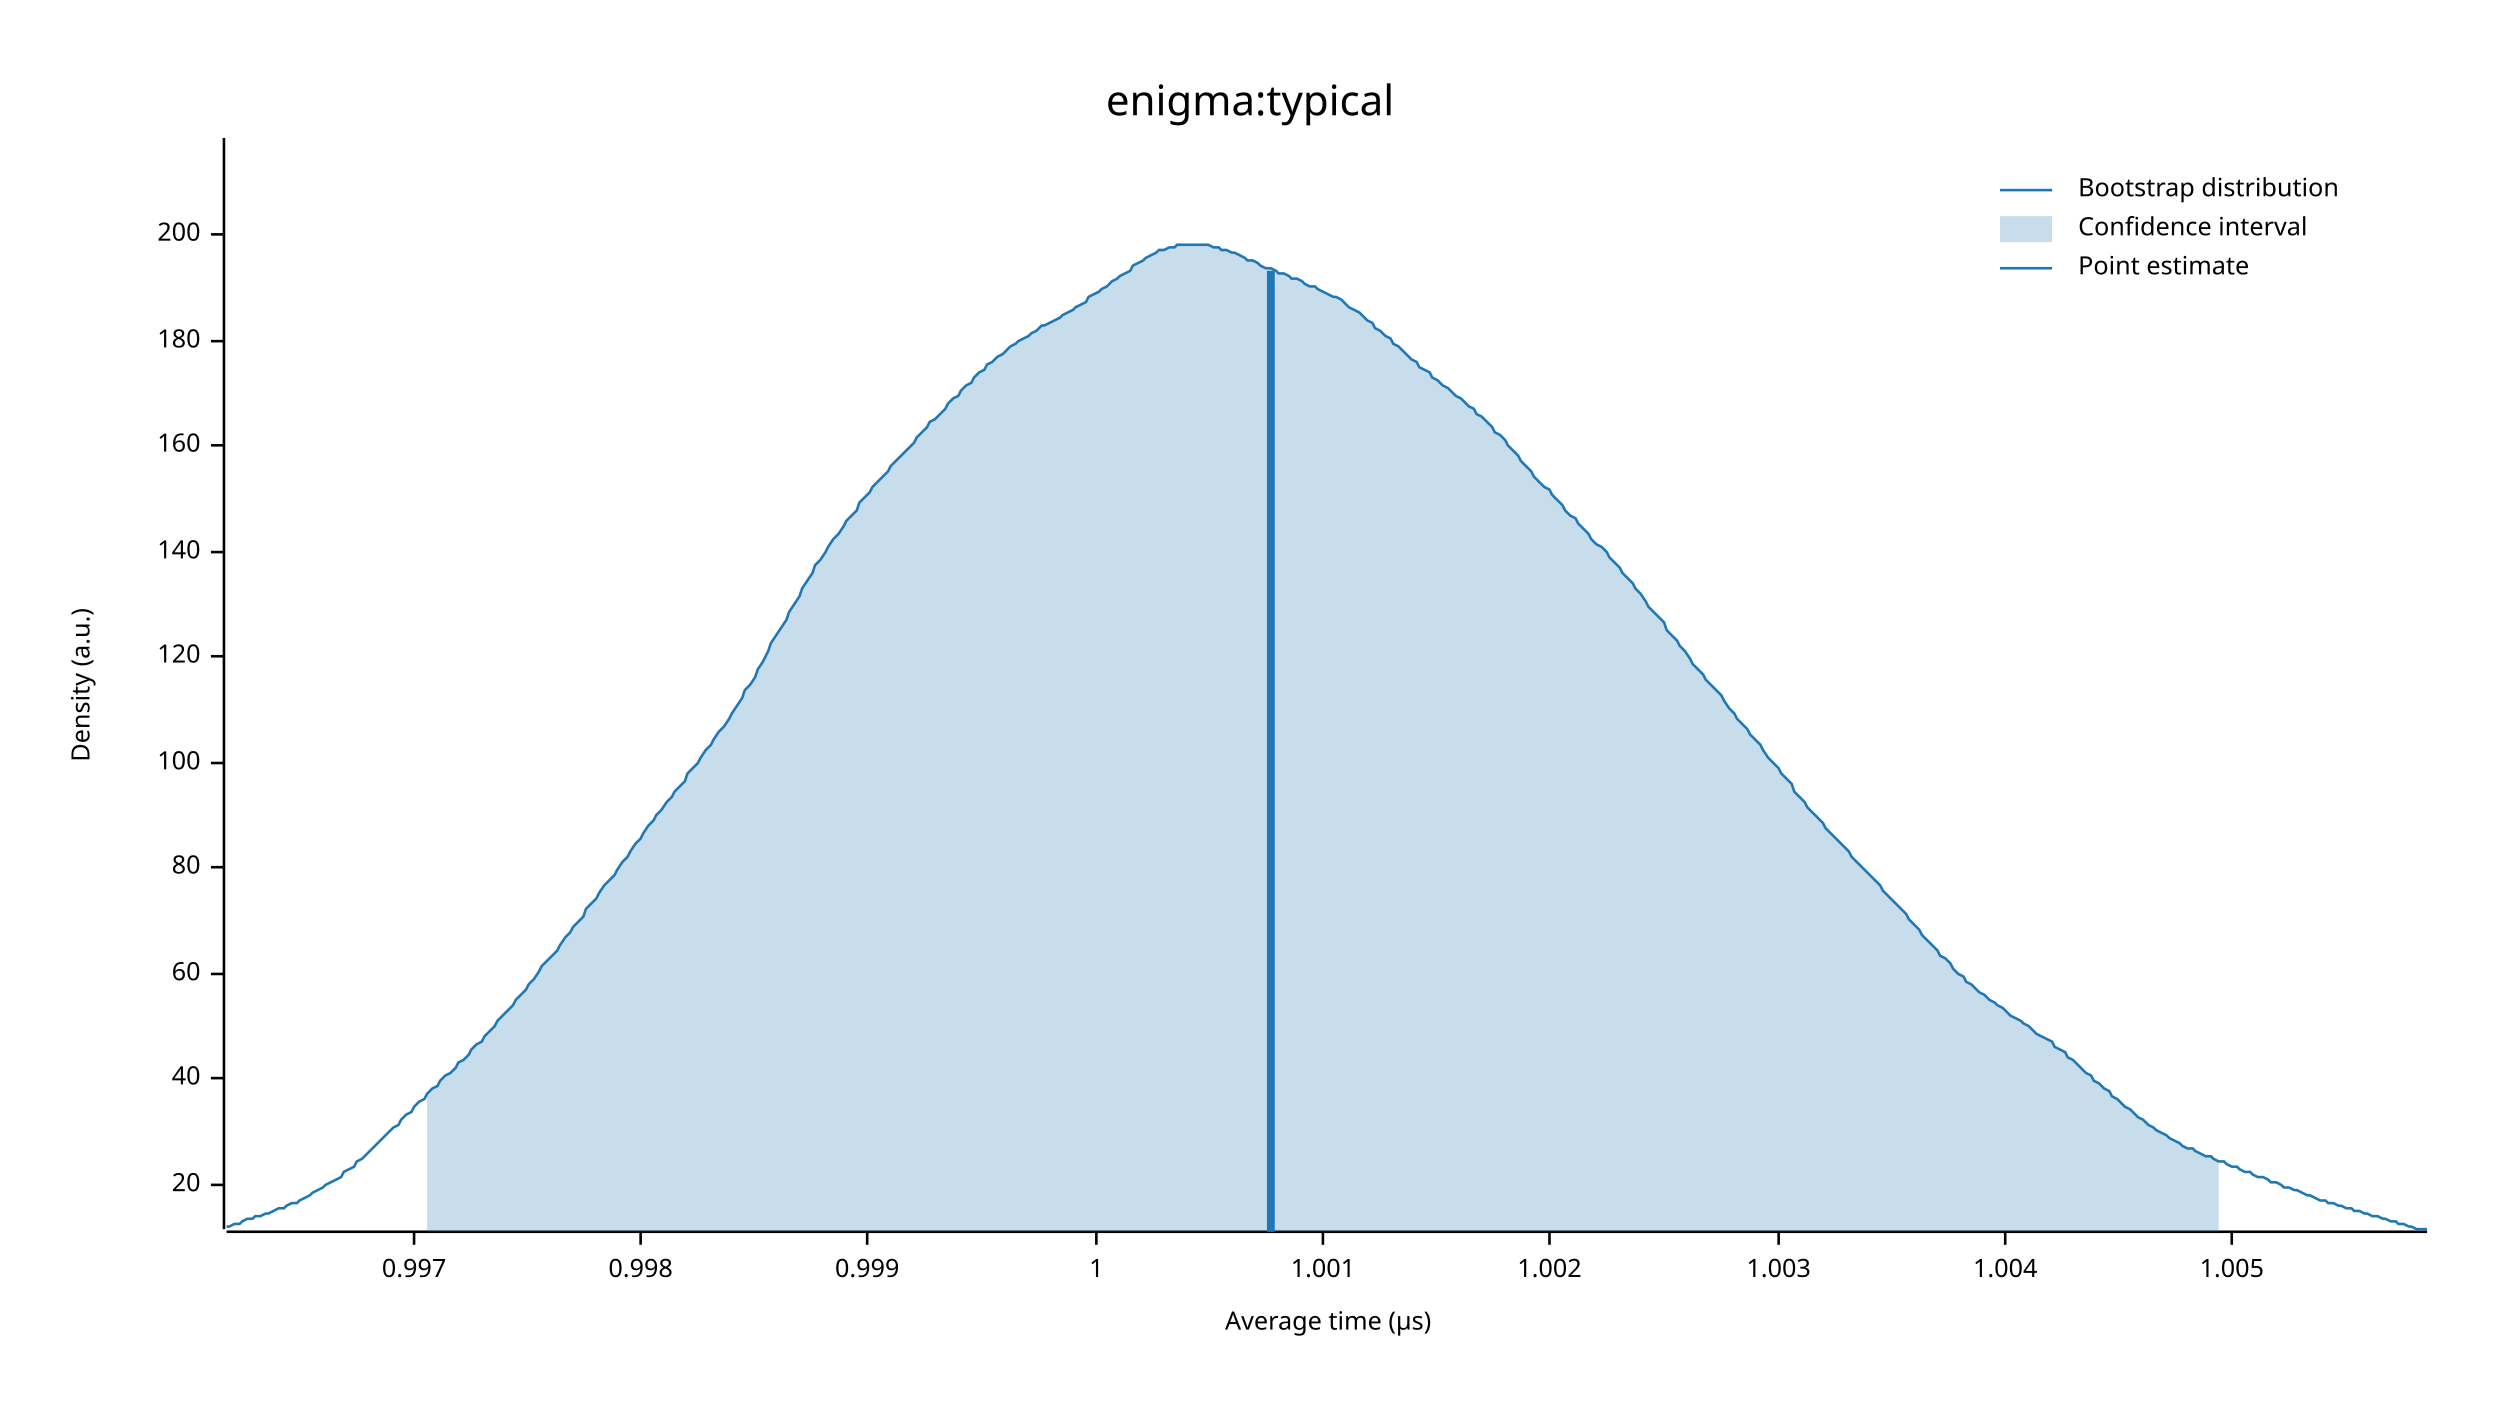
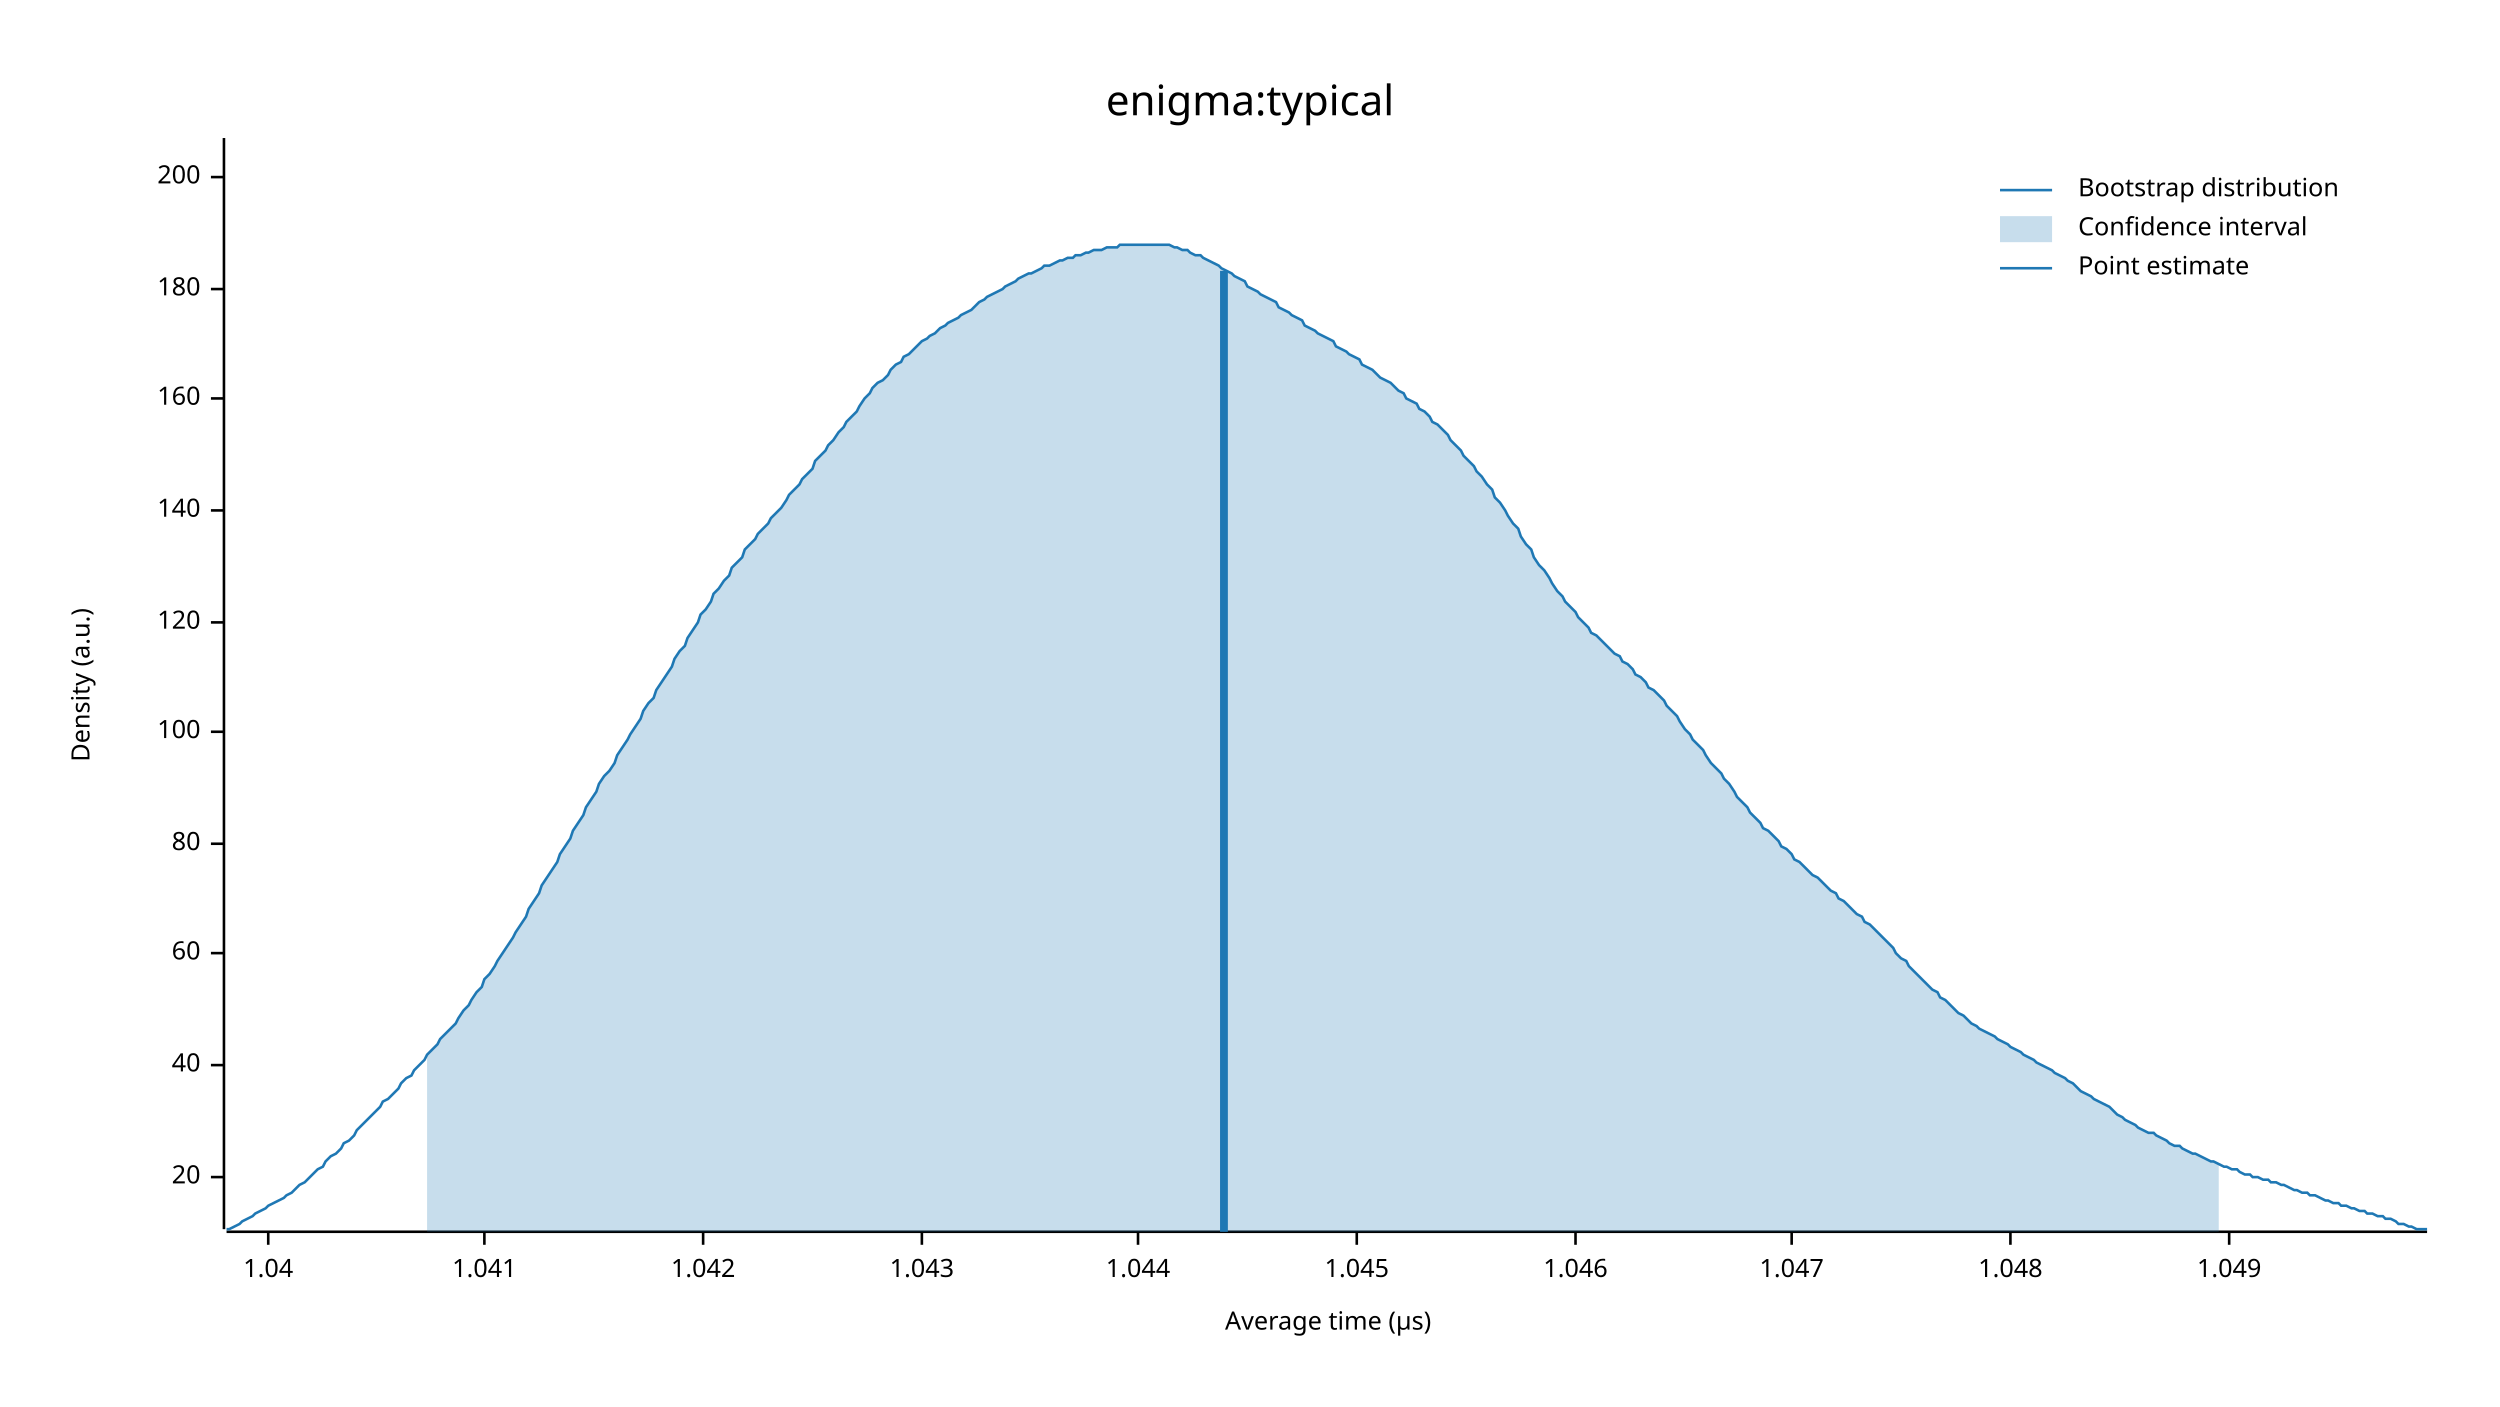
<svg xmlns="http://www.w3.org/2000/svg" width="960" height="540" viewBox="0 0 960 540">
  <text x="480" y="32" dy="0.76em" text-anchor="middle" font-family="sans-serif" font-size="16.129" opacity="1" fill="#000000">
enigma:typical
</text>
  <text x="27" y="263" dy="0.76em" text-anchor="middle" font-family="sans-serif" font-size="9.677" opacity="1" fill="#000000" transform="rotate(270, 27, 263)">
Density (a.u.)
</text>
  <text x="510" y="513" dy="-0.5ex" text-anchor="middle" font-family="sans-serif" font-size="9.677" opacity="1" fill="#000000">
Average time (µs)
</text>
  <polyline fill="none" opacity="1" stroke="#000000" stroke-width="1" points="86,53 86,472 " />
-   <text x="77" y="455" dy="0.5ex" text-anchor="end" font-family="sans-serif" font-size="9.677" opacity="1" fill="#000000">
+   <text x="77" y="452" dy="0.5ex" text-anchor="end" font-family="sans-serif" font-size="9.677" opacity="1" fill="#000000">
20
</text>
-   <polyline fill="none" opacity="1" stroke="#000000" stroke-width="1" points="81,455 86,455 " />
-   <text x="77" y="414" dy="0.5ex" text-anchor="end" font-family="sans-serif" font-size="9.677" opacity="1" fill="#000000">
+   <polyline fill="none" opacity="1" stroke="#000000" stroke-width="1" points="81,452 86,452 " />
+   <text x="77" y="409" dy="0.5ex" text-anchor="end" font-family="sans-serif" font-size="9.677" opacity="1" fill="#000000">
40
</text>
-   <polyline fill="none" opacity="1" stroke="#000000" stroke-width="1" points="81,414 86,414 " />
-   <text x="77" y="374" dy="0.5ex" text-anchor="end" font-family="sans-serif" font-size="9.677" opacity="1" fill="#000000">
+   <polyline fill="none" opacity="1" stroke="#000000" stroke-width="1" points="81,409 86,409 " />
+   <text x="77" y="366" dy="0.5ex" text-anchor="end" font-family="sans-serif" font-size="9.677" opacity="1" fill="#000000">
60
</text>
-   <polyline fill="none" opacity="1" stroke="#000000" stroke-width="1" points="81,374 86,374 " />
-   <text x="77" y="333" dy="0.5ex" text-anchor="end" font-family="sans-serif" font-size="9.677" opacity="1" fill="#000000">
+   <polyline fill="none" opacity="1" stroke="#000000" stroke-width="1" points="81,366 86,366 " />
+   <text x="77" y="324" dy="0.5ex" text-anchor="end" font-family="sans-serif" font-size="9.677" opacity="1" fill="#000000">
80
</text>
-   <polyline fill="none" opacity="1" stroke="#000000" stroke-width="1" points="81,333 86,333 " />
-   <text x="77" y="293" dy="0.5ex" text-anchor="end" font-family="sans-serif" font-size="9.677" opacity="1" fill="#000000">
+   <polyline fill="none" opacity="1" stroke="#000000" stroke-width="1" points="81,324 86,324 " />
+   <text x="77" y="281" dy="0.5ex" text-anchor="end" font-family="sans-serif" font-size="9.677" opacity="1" fill="#000000">
100
</text>
-   <polyline fill="none" opacity="1" stroke="#000000" stroke-width="1" points="81,293 86,293 " />
-   <text x="77" y="252" dy="0.5ex" text-anchor="end" font-family="sans-serif" font-size="9.677" opacity="1" fill="#000000">
+   <polyline fill="none" opacity="1" stroke="#000000" stroke-width="1" points="81,281 86,281 " />
+   <text x="77" y="239" dy="0.5ex" text-anchor="end" font-family="sans-serif" font-size="9.677" opacity="1" fill="#000000">
120
</text>
-   <polyline fill="none" opacity="1" stroke="#000000" stroke-width="1" points="81,252 86,252 " />
-   <text x="77" y="212" dy="0.5ex" text-anchor="end" font-family="sans-serif" font-size="9.677" opacity="1" fill="#000000">
+   <polyline fill="none" opacity="1" stroke="#000000" stroke-width="1" points="81,239 86,239 " />
+   <text x="77" y="196" dy="0.5ex" text-anchor="end" font-family="sans-serif" font-size="9.677" opacity="1" fill="#000000">
140
</text>
-   <polyline fill="none" opacity="1" stroke="#000000" stroke-width="1" points="81,212 86,212 " />
-   <text x="77" y="171" dy="0.5ex" text-anchor="end" font-family="sans-serif" font-size="9.677" opacity="1" fill="#000000">
+   <polyline fill="none" opacity="1" stroke="#000000" stroke-width="1" points="81,196 86,196 " />
+   <text x="77" y="153" dy="0.5ex" text-anchor="end" font-family="sans-serif" font-size="9.677" opacity="1" fill="#000000">
160
</text>
-   <polyline fill="none" opacity="1" stroke="#000000" stroke-width="1" points="81,171 86,171 " />
-   <text x="77" y="131" dy="0.5ex" text-anchor="end" font-family="sans-serif" font-size="9.677" opacity="1" fill="#000000">
+   <polyline fill="none" opacity="1" stroke="#000000" stroke-width="1" points="81,153 86,153 " />
+   <text x="77" y="111" dy="0.5ex" text-anchor="end" font-family="sans-serif" font-size="9.677" opacity="1" fill="#000000">
180
</text>
-   <polyline fill="none" opacity="1" stroke="#000000" stroke-width="1" points="81,131 86,131 " />
-   <text x="77" y="90" dy="0.5ex" text-anchor="end" font-family="sans-serif" font-size="9.677" opacity="1" fill="#000000">
+   <polyline fill="none" opacity="1" stroke="#000000" stroke-width="1" points="81,111 86,111 " />
+   <text x="77" y="68" dy="0.5ex" text-anchor="end" font-family="sans-serif" font-size="9.677" opacity="1" fill="#000000">
200
</text>
-   <polyline fill="none" opacity="1" stroke="#000000" stroke-width="1" points="81,90 86,90 " />
+   <polyline fill="none" opacity="1" stroke="#000000" stroke-width="1" points="81,68 86,68 " />
  <polyline fill="none" opacity="1" stroke="#000000" stroke-width="1" points="87,473 932,473 " />
-   <text x="159" y="483" dy="0.76em" text-anchor="middle" font-family="sans-serif" font-size="9.677" opacity="1" fill="#000000">
- 0.997
+   <text x="103" y="483" dy="0.76em" text-anchor="middle" font-family="sans-serif" font-size="9.677" opacity="1" fill="#000000">
+ 1.04
</text>
-   <polyline fill="none" opacity="1" stroke="#000000" stroke-width="1" points="159,473 159,478 " />
-   <text x="246" y="483" dy="0.76em" text-anchor="middle" font-family="sans-serif" font-size="9.677" opacity="1" fill="#000000">
- 0.998
+   <polyline fill="none" opacity="1" stroke="#000000" stroke-width="1" points="103,473 103,478 " />
+   <text x="186" y="483" dy="0.76em" text-anchor="middle" font-family="sans-serif" font-size="9.677" opacity="1" fill="#000000">
+ 1.041
</text>
-   <polyline fill="none" opacity="1" stroke="#000000" stroke-width="1" points="246,473 246,478 " />
-   <text x="333" y="483" dy="0.76em" text-anchor="middle" font-family="sans-serif" font-size="9.677" opacity="1" fill="#000000">
- 0.999
+   <polyline fill="none" opacity="1" stroke="#000000" stroke-width="1" points="186,473 186,478 " />
+   <text x="270" y="483" dy="0.76em" text-anchor="middle" font-family="sans-serif" font-size="9.677" opacity="1" fill="#000000">
+ 1.042
</text>
-   <polyline fill="none" opacity="1" stroke="#000000" stroke-width="1" points="333,473 333,478 " />
-   <text x="421" y="483" dy="0.76em" text-anchor="middle" font-family="sans-serif" font-size="9.677" opacity="1" fill="#000000">
- 1
+   <polyline fill="none" opacity="1" stroke="#000000" stroke-width="1" points="270,473 270,478 " />
+   <text x="354" y="483" dy="0.76em" text-anchor="middle" font-family="sans-serif" font-size="9.677" opacity="1" fill="#000000">
+ 1.043
</text>
-   <polyline fill="none" opacity="1" stroke="#000000" stroke-width="1" points="421,473 421,478 " />
-   <text x="508" y="483" dy="0.76em" text-anchor="middle" font-family="sans-serif" font-size="9.677" opacity="1" fill="#000000">
- 1.001
+   <polyline fill="none" opacity="1" stroke="#000000" stroke-width="1" points="354,473 354,478 " />
+   <text x="437" y="483" dy="0.76em" text-anchor="middle" font-family="sans-serif" font-size="9.677" opacity="1" fill="#000000">
+ 1.044
</text>
-   <polyline fill="none" opacity="1" stroke="#000000" stroke-width="1" points="508,473 508,478 " />
-   <text x="595" y="483" dy="0.76em" text-anchor="middle" font-family="sans-serif" font-size="9.677" opacity="1" fill="#000000">
- 1.002
+   <polyline fill="none" opacity="1" stroke="#000000" stroke-width="1" points="437,473 437,478 " />
+   <text x="521" y="483" dy="0.76em" text-anchor="middle" font-family="sans-serif" font-size="9.677" opacity="1" fill="#000000">
+ 1.045
</text>
-   <polyline fill="none" opacity="1" stroke="#000000" stroke-width="1" points="595,473 595,478 " />
-   <text x="683" y="483" dy="0.76em" text-anchor="middle" font-family="sans-serif" font-size="9.677" opacity="1" fill="#000000">
- 1.003
+   <polyline fill="none" opacity="1" stroke="#000000" stroke-width="1" points="521,473 521,478 " />
+   <text x="605" y="483" dy="0.76em" text-anchor="middle" font-family="sans-serif" font-size="9.677" opacity="1" fill="#000000">
+ 1.046
</text>
-   <polyline fill="none" opacity="1" stroke="#000000" stroke-width="1" points="683,473 683,478 " />
-   <text x="770" y="483" dy="0.76em" text-anchor="middle" font-family="sans-serif" font-size="9.677" opacity="1" fill="#000000">
- 1.004
+   <polyline fill="none" opacity="1" stroke="#000000" stroke-width="1" points="605,473 605,478 " />
+   <text x="688" y="483" dy="0.76em" text-anchor="middle" font-family="sans-serif" font-size="9.677" opacity="1" fill="#000000">
+ 1.047
</text>
-   <polyline fill="none" opacity="1" stroke="#000000" stroke-width="1" points="770,473 770,478 " />
-   <text x="857" y="483" dy="0.76em" text-anchor="middle" font-family="sans-serif" font-size="9.677" opacity="1" fill="#000000">
- 1.005
+   <polyline fill="none" opacity="1" stroke="#000000" stroke-width="1" points="688,473 688,478 " />
+   <text x="772" y="483" dy="0.76em" text-anchor="middle" font-family="sans-serif" font-size="9.677" opacity="1" fill="#000000">
+ 1.048
</text>
-   <polyline fill="none" opacity="1" stroke="#000000" stroke-width="1" points="857,473 857,478 " />
-   <polyline fill="none" opacity="1" stroke="#1F78B4" stroke-width="1" points="87,471 88,471 90,470 92,470 93,469 95,468 97,468 98,467 100,467 102,466 103,466 105,465 107,464 109,464 110,463 112,462 114,462 115,461 117,460 119,459 120,458 122,457 124,456 125,455 127,454 129,453 131,452 132,450 134,449 136,448 137,446 139,445 141,443 142,442 144,440 146,438 147,437 149,435 151,433 153,432 154,430 156,428 158,427 159,425 161,423 163,422 164,420 166,418 168,417 169,415 171,413 173,412 175,410 176,408 178,407 180,405 181,403 183,401 185,400 186,398 188,396 190,394 191,392 193,390 195,388 197,386 198,384 200,382 202,380 203,378 205,376 207,373 208,371 210,369 212,367 214,365 215,363 217,360 219,358 220,356 222,354 224,352 225,349 227,347 229,345 230,343 232,340 234,338 236,336 237,334 239,331 241,329 242,327 244,324 246,322 247,320 249,317 251,315 252,313 254,311 256,308 258,306 259,304 261,302 263,300 264,297 266,295 268,293 269,291 271,288 273,286 274,284 276,281 278,279 280,276 281,274 283,271 285,268 286,265 288,263 290,260 291,257 293,254 295,250 296,247 298,244 300,241 302,238 303,235 305,232 307,229 308,226 310,223 312,220 313,217 315,215 317,212 318,210 320,207 322,205 324,202 325,200 327,198 329,196 330,193 332,191 334,189 335,187 337,185 339,183 341,181 342,179 344,177 346,175 347,174 349,172 351,170 352,168 354,166 356,164 357,162 359,161 361,159 363,157 364,155 366,153 368,152 369,150 371,148 373,147 374,145 376,143 378,142 379,140 381,139 383,137 385,136 386,135 388,133 390,132 391,131 393,130 395,129 396,128 398,127 400,125 401,125 403,124 405,123 407,122 408,121 410,120 412,119 413,118 415,117 417,116 418,114 420,113 422,112 423,111 425,110 427,108 429,107 430,106 432,105 434,104 435,102 437,101 439,100 440,99 442,98 444,97 445,96 447,96 449,95 451,95 452,94 454,94 456,94 457,94 459,94 461,94 462,94 464,94 466,95 468,95 469,96 471,96 473,97 474,97 476,98 478,99 479,100 481,100 483,101 484,102 486,103 488,103 490,104 491,105 493,105 495,106 496,107 498,107 500,108 501,109 503,110 505,110 506,111 508,112 510,113 512,114 513,114 515,115 517,117 518,118 520,119 522,120 523,121 525,123 527,124 528,126 530,127 532,129 534,130 535,132 537,133 539,135 540,136 542,138 544,139 545,141 547,142 549,143 550,145 552,146 554,148 556,149 557,150 559,152 561,153 562,154 564,156 566,157 567,159 569,160 571,162 573,164 574,166 576,167 578,169 579,171 581,173 583,175 584,177 586,179 588,181 589,183 591,185 593,187 595,188 596,190 598,192 600,194 601,196 603,198 605,199 606,201 608,203 610,205 611,207 613,209 615,210 617,212 618,214 620,216 622,218 623,220 625,222 627,224 628,226 630,228 632,231 633,233 635,235 637,237 639,239 640,242 642,244 644,246 645,248 647,250 649,253 650,255 652,257 654,259 655,261 657,263 659,265 661,267 662,269 664,272 666,274 667,276 669,278 671,280 672,282 674,284 676,286 677,288 679,291 681,293 683,295 684,297 686,299 688,301 689,304 691,306 693,308 694,310 696,312 698,314 700,316 701,318 703,320 705,322 706,323 708,325 710,327 711,329 713,331 715,333 716,334 718,336 720,338 722,340 723,342 725,344 727,346 728,347 730,349 732,351 733,353 735,355 737,357 738,359 740,361 742,363 744,365 745,367 747,368 749,370 750,372 752,374 754,375 755,377 757,378 759,380 760,381 762,382 764,384 766,385 767,386 769,387 771,389 772,390 774,391 776,392 777,393 779,394 781,396 782,397 784,398 786,399 788,400 789,402 791,403 793,404 794,406 796,407 798,409 799,410 801,412 803,413 804,415 806,416 808,418 810,419 811,421 813,422 815,424 816,425 818,426 820,428 821,429 823,430 825,432 827,433 828,434 830,435 832,436 833,437 835,438 837,439 838,440 840,441 842,441 843,442 845,443 847,444 849,444 850,445 852,446 854,446 855,447 857,448 859,448 860,449 862,450 864,450 865,451 867,452 869,452 871,453 872,454 874,454 876,455 877,456 879,456 881,457 882,457 884,458 886,459 887,459 889,460 891,461 893,461 894,462 896,462 898,463 899,463 901,464 903,464 904,465 906,465 908,466 909,466 911,467 913,467 915,468 916,468 918,469 920,469 921,470 923,470 925,471 926,471 928,472 930,472 932,472 " />
-   <polygon opacity="0.25" fill="#1F78B4" points="164,420 166,418 168,417 169,415 171,413 173,412 175,410 176,408 178,407 180,405 181,403 183,401 185,400 186,398 188,396 190,394 191,392 193,390 195,388 197,386 198,384 200,382 202,380 203,378 205,376 207,373 208,371 210,369 212,367 214,365 215,363 217,360 219,358 220,356 222,354 224,352 225,349 227,347 229,345 230,343 232,340 234,338 236,336 237,334 239,331 241,329 242,327 244,324 246,322 247,320 249,317 251,315 252,313 254,311 256,308 258,306 259,304 261,302 263,300 264,297 266,295 268,293 269,291 271,288 273,286 274,284 276,281 278,279 280,276 281,274 283,271 285,268 286,265 288,263 290,260 291,257 293,254 295,250 296,247 298,244 300,241 302,238 303,235 305,232 307,229 308,226 310,223 312,220 313,217 315,215 317,212 318,210 320,207 322,205 324,202 325,200 327,198 329,196 330,193 332,191 334,189 335,187 337,185 339,183 341,181 342,179 344,177 346,175 347,174 349,172 351,170 352,168 354,166 356,164 357,162 359,161 361,159 363,157 364,155 366,153 368,152 369,150 371,148 373,147 374,145 376,143 378,142 379,140 381,139 383,137 385,136 386,135 388,133 390,132 391,131 393,130 395,129 396,128 398,127 400,125 401,125 403,124 405,123 407,122 408,121 410,120 412,119 413,118 415,117 417,116 418,114 420,113 422,112 423,111 425,110 427,108 429,107 430,106 432,105 434,104 435,102 437,101 439,100 440,99 442,98 444,97 445,96 447,96 449,95 451,95 452,94 454,94 456,94 457,94 459,94 461,94 462,94 464,94 466,95 468,95 469,96 471,96 473,97 474,97 476,98 478,99 479,100 481,100 483,101 484,102 486,103 488,103 490,104 491,105 493,105 495,106 496,107 498,107 500,108 501,109 503,110 505,110 506,111 508,112 510,113 512,114 513,114 515,115 517,117 518,118 520,119 522,120 523,121 525,123 527,124 528,126 530,127 532,129 534,130 535,132 537,133 539,135 540,136 542,138 544,139 545,141 547,142 549,143 550,145 552,146 554,148 556,149 557,150 559,152 561,153 562,154 564,156 566,157 567,159 569,160 571,162 573,164 574,166 576,167 578,169 579,171 581,173 583,175 584,177 586,179 588,181 589,183 591,185 593,187 595,188 596,190 598,192 600,194 601,196 603,198 605,199 606,201 608,203 610,205 611,207 613,209 615,210 617,212 618,214 620,216 622,218 623,220 625,222 627,224 628,226 630,228 632,231 633,233 635,235 637,237 639,239 640,242 642,244 644,246 645,248 647,250 649,253 650,255 652,257 654,259 655,261 657,263 659,265 661,267 662,269 664,272 666,274 667,276 669,278 671,280 672,282 674,284 676,286 677,288 679,291 681,293 683,295 684,297 686,299 688,301 689,304 691,306 693,308 694,310 696,312 698,314 700,316 701,318 703,320 705,322 706,323 708,325 710,327 711,329 713,331 715,333 716,334 718,336 720,338 722,340 723,342 725,344 727,346 728,347 730,349 732,351 733,353 735,355 737,357 738,359 740,361 742,363 744,365 745,367 747,368 749,370 750,372 752,374 754,375 755,377 757,378 759,380 760,381 762,382 764,384 766,385 767,386 769,387 771,389 772,390 774,391 776,392 777,393 779,394 781,396 782,397 784,398 786,399 788,400 789,402 791,403 793,404 794,406 796,407 798,409 799,410 801,412 803,413 804,415 806,416 808,418 810,419 811,421 813,422 815,424 816,425 818,426 820,428 821,429 823,430 825,432 827,433 828,434 830,435 832,436 833,437 835,438 837,439 838,440 840,441 842,441 843,442 845,443 847,444 849,444 850,445 852,446 852,473 164,473 " />
-   <polyline fill="none" opacity="1" stroke="#1F78B4" stroke-width="3" points="488,473 488,104 " />
+   <polyline fill="none" opacity="1" stroke="#000000" stroke-width="1" points="772,473 772,478 " />
+   <text x="856" y="483" dy="0.76em" text-anchor="middle" font-family="sans-serif" font-size="9.677" opacity="1" fill="#000000">
+ 1.049
+ </text>
+   <polyline fill="none" opacity="1" stroke="#000000" stroke-width="1" points="856,473 856,478 " />
+   <polyline fill="none" opacity="1" stroke="#1F78B4" stroke-width="1" points="87,472 88,472 90,471 92,470 93,469 95,468 97,467 98,466 100,465 102,464 103,463 105,462 107,461 109,460 110,459 112,458 114,456 115,455 117,454 119,452 120,451 122,449 124,448 125,446 127,444 129,443 131,441 132,439 134,438 136,436 137,434 139,432 141,430 142,429 144,427 146,425 147,423 149,422 151,420 153,418 154,416 156,414 158,413 159,411 161,409 163,407 164,405 166,403 168,401 169,399 171,397 173,395 175,393 176,391 178,388 180,386 181,384 183,381 185,379 186,376 188,374 190,371 191,369 193,366 195,363 197,360 198,358 200,355 202,352 203,349 205,346 207,343 208,340 210,337 212,334 214,331 215,328 217,325 219,322 220,319 222,316 224,313 225,310 227,307 229,304 230,301 232,298 234,296 236,293 237,290 239,287 241,284 242,282 244,279 246,276 247,273 249,270 251,268 252,265 254,262 256,259 258,256 259,253 261,250 263,248 264,245 266,242 268,239 269,236 271,234 273,231 274,228 276,226 278,223 280,221 281,218 283,216 285,214 286,211 288,209 290,207 291,205 293,203 295,201 296,199 298,197 300,195 302,192 303,190 305,188 307,186 308,184 310,182 312,180 313,177 315,175 317,173 318,171 320,169 322,166 324,164 325,162 327,160 329,158 330,156 332,153 334,151 335,149 337,147 339,146 341,144 342,142 344,140 346,139 347,137 349,136 351,134 352,133 354,131 356,130 357,129 359,128 361,126 363,125 364,124 366,123 368,122 369,121 371,120 373,119 374,118 376,116 378,115 379,114 381,113 383,112 385,111 386,110 388,109 390,108 391,107 393,106 395,105 396,105 398,104 400,103 401,102 403,102 405,101 407,100 408,100 410,99 412,99 413,98 415,98 417,97 418,97 420,96 422,96 423,96 425,95 427,95 429,95 430,94 432,94 434,94 435,94 437,94 439,94 440,94 442,94 444,94 445,94 447,94 449,94 451,95 452,95 454,96 456,96 457,97 459,98 461,98 462,99 464,100 466,101 468,102 469,103 471,104 473,105 474,106 476,107 478,108 479,110 481,111 483,112 484,113 486,114 488,115 490,116 491,118 493,119 495,120 496,121 498,122 500,123 501,125 503,126 505,127 506,128 508,129 510,130 512,131 513,133 515,134 517,135 518,136 520,137 522,138 523,140 525,141 527,142 528,143 530,145 532,146 534,147 535,148 537,150 539,151 540,153 542,154 544,155 545,157 547,158 549,160 550,162 552,163 554,165 556,167 557,169 559,171 561,173 562,175 564,177 566,179 567,181 569,183 571,186 573,188 574,191 576,193 578,196 579,198 581,201 583,203 584,206 586,209 588,211 589,214 591,217 593,219 595,222 596,224 598,227 600,229 601,231 603,233 605,235 606,237 608,239 610,241 611,243 613,244 615,246 617,248 618,249 620,251 622,252 623,254 625,255 627,257 628,259 630,260 632,262 633,264 635,265 637,267 639,269 640,271 642,273 644,275 645,277 647,280 649,282 650,284 652,286 654,288 655,290 657,293 659,295 661,297 662,299 664,301 666,304 667,306 669,308 671,310 672,312 674,314 676,316 677,318 679,319 681,321 683,323 684,325 686,326 688,328 689,330 691,331 693,333 694,334 696,336 698,337 700,339 701,340 703,342 705,343 706,345 708,346 710,348 711,349 713,351 715,352 716,354 718,355 720,357 722,359 723,360 725,362 727,364 728,366 730,368 732,369 733,371 735,373 737,375 738,376 740,378 742,380 744,381 745,383 747,384 749,386 750,387 752,389 754,390 755,391 757,393 759,394 760,395 762,396 764,397 766,398 767,399 769,400 771,401 772,402 774,403 776,404 777,405 779,406 781,407 782,408 784,409 786,410 788,411 789,412 791,413 793,414 794,415 796,416 798,418 799,419 801,420 803,421 804,422 806,423 808,424 810,425 811,426 813,428 815,429 816,430 818,431 820,432 821,433 823,434 825,435 827,435 828,436 830,437 832,438 833,439 835,440 837,440 838,441 840,442 842,443 843,443 845,444 847,445 849,446 850,446 852,447 854,448 855,448 857,449 859,449 860,450 862,451 864,451 865,452 867,452 869,453 871,453 872,454 874,454 876,455 877,455 879,456 881,457 882,457 884,458 886,458 887,459 889,459 891,460 893,461 894,461 896,462 898,462 899,463 901,463 903,464 904,464 906,465 908,465 909,466 911,466 913,467 915,467 916,468 918,468 920,469 921,470 923,470 925,471 926,471 928,472 930,472 932,472 " />
+   <polygon opacity="0.25" fill="#1F78B4" points="164,405 166,403 168,401 169,399 171,397 173,395 175,393 176,391 178,388 180,386 181,384 183,381 185,379 186,376 188,374 190,371 191,369 193,366 195,363 197,360 198,358 200,355 202,352 203,349 205,346 207,343 208,340 210,337 212,334 214,331 215,328 217,325 219,322 220,319 222,316 224,313 225,310 227,307 229,304 230,301 232,298 234,296 236,293 237,290 239,287 241,284 242,282 244,279 246,276 247,273 249,270 251,268 252,265 254,262 256,259 258,256 259,253 261,250 263,248 264,245 266,242 268,239 269,236 271,234 273,231 274,228 276,226 278,223 280,221 281,218 283,216 285,214 286,211 288,209 290,207 291,205 293,203 295,201 296,199 298,197 300,195 302,192 303,190 305,188 307,186 308,184 310,182 312,180 313,177 315,175 317,173 318,171 320,169 322,166 324,164 325,162 327,160 329,158 330,156 332,153 334,151 335,149 337,147 339,146 341,144 342,142 344,140 346,139 347,137 349,136 351,134 352,133 354,131 356,130 357,129 359,128 361,126 363,125 364,124 366,123 368,122 369,121 371,120 373,119 374,118 376,116 378,115 379,114 381,113 383,112 385,111 386,110 388,109 390,108 391,107 393,106 395,105 396,105 398,104 400,103 401,102 403,102 405,101 407,100 408,100 410,99 412,99 413,98 415,98 417,97 418,97 420,96 422,96 423,96 425,95 427,95 429,95 430,94 432,94 434,94 435,94 437,94 439,94 440,94 442,94 444,94 445,94 447,94 449,94 451,95 452,95 454,96 456,96 457,97 459,98 461,98 462,99 464,100 466,101 468,102 469,103 471,104 473,105 474,106 476,107 478,108 479,110 481,111 483,112 484,113 486,114 488,115 490,116 491,118 493,119 495,120 496,121 498,122 500,123 501,125 503,126 505,127 506,128 508,129 510,130 512,131 513,133 515,134 517,135 518,136 520,137 522,138 523,140 525,141 527,142 528,143 530,145 532,146 534,147 535,148 537,150 539,151 540,153 542,154 544,155 545,157 547,158 549,160 550,162 552,163 554,165 556,167 557,169 559,171 561,173 562,175 564,177 566,179 567,181 569,183 571,186 573,188 574,191 576,193 578,196 579,198 581,201 583,203 584,206 586,209 588,211 589,214 591,217 593,219 595,222 596,224 598,227 600,229 601,231 603,233 605,235 606,237 608,239 610,241 611,243 613,244 615,246 617,248 618,249 620,251 622,252 623,254 625,255 627,257 628,259 630,260 632,262 633,264 635,265 637,267 639,269 640,271 642,273 644,275 645,277 647,280 649,282 650,284 652,286 654,288 655,290 657,293 659,295 661,297 662,299 664,301 666,304 667,306 669,308 671,310 672,312 674,314 676,316 677,318 679,319 681,321 683,323 684,325 686,326 688,328 689,330 691,331 693,333 694,334 696,336 698,337 700,339 701,340 703,342 705,343 706,345 708,346 710,348 711,349 713,351 715,352 716,354 718,355 720,357 722,359 723,360 725,362 727,364 728,366 730,368 732,369 733,371 735,373 737,375 738,376 740,378 742,380 744,381 745,383 747,384 749,386 750,387 752,389 754,390 755,391 757,393 759,394 760,395 762,396 764,397 766,398 767,399 769,400 771,401 772,402 774,403 776,404 777,405 779,406 781,407 782,408 784,409 786,410 788,411 789,412 791,413 793,414 794,415 796,416 798,418 799,419 801,420 803,421 804,422 806,423 808,424 810,425 811,426 813,428 815,429 816,430 818,431 820,432 821,433 823,434 825,435 827,435 828,436 830,437 832,438 833,439 835,440 837,440 838,441 840,442 842,443 843,443 845,444 847,445 849,446 850,446 852,447 852,473 164,473 " />
+   <polyline fill="none" opacity="1" stroke="#1F78B4" stroke-width="3" points="470,473 470,104 " />
  <text x="798" y="68" dy="0.76em" text-anchor="start" font-family="sans-serif" font-size="9.677" opacity="1" fill="#000000">
Bootstrap distribution
</text>
  <text x="798" y="83" dy="0.76em" text-anchor="start" font-family="sans-serif" font-size="9.677" opacity="1" fill="#000000">
Confidence interval
</text>
  <text x="798" y="98" dy="0.76em" text-anchor="start" font-family="sans-serif" font-size="9.677" opacity="1" fill="#000000">
Point estimate
</text>
  <polyline fill="none" opacity="1" stroke="#1F78B4" stroke-width="1" points="768,73 788,73 " />
  <rect x="768" y="83" width="20" height="10" opacity="0.25" fill="#1F78B4" stroke="none" />
  <polyline fill="none" opacity="1" stroke="#1F78B4" stroke-width="1" points="768,103 788,103 " />
</svg>
